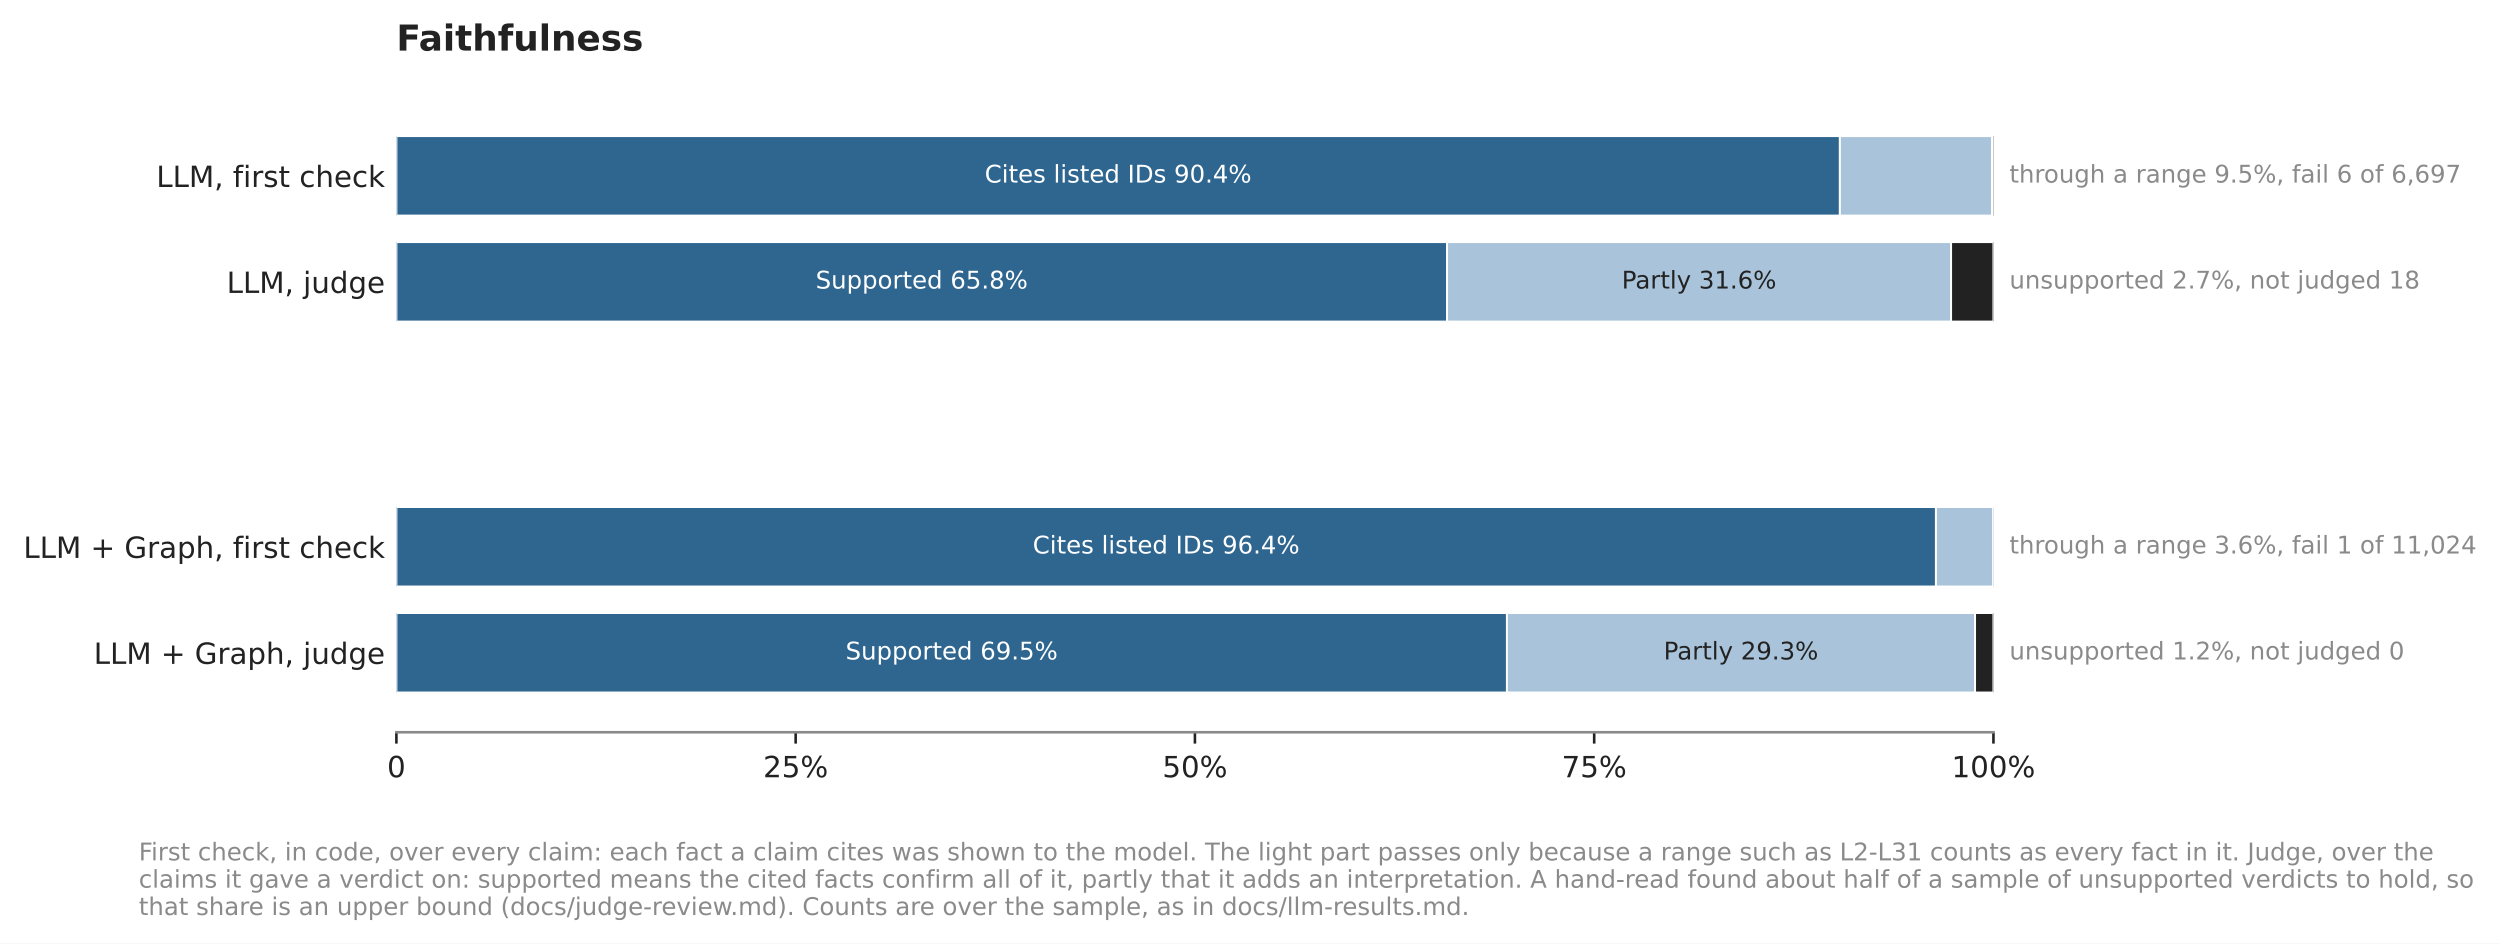
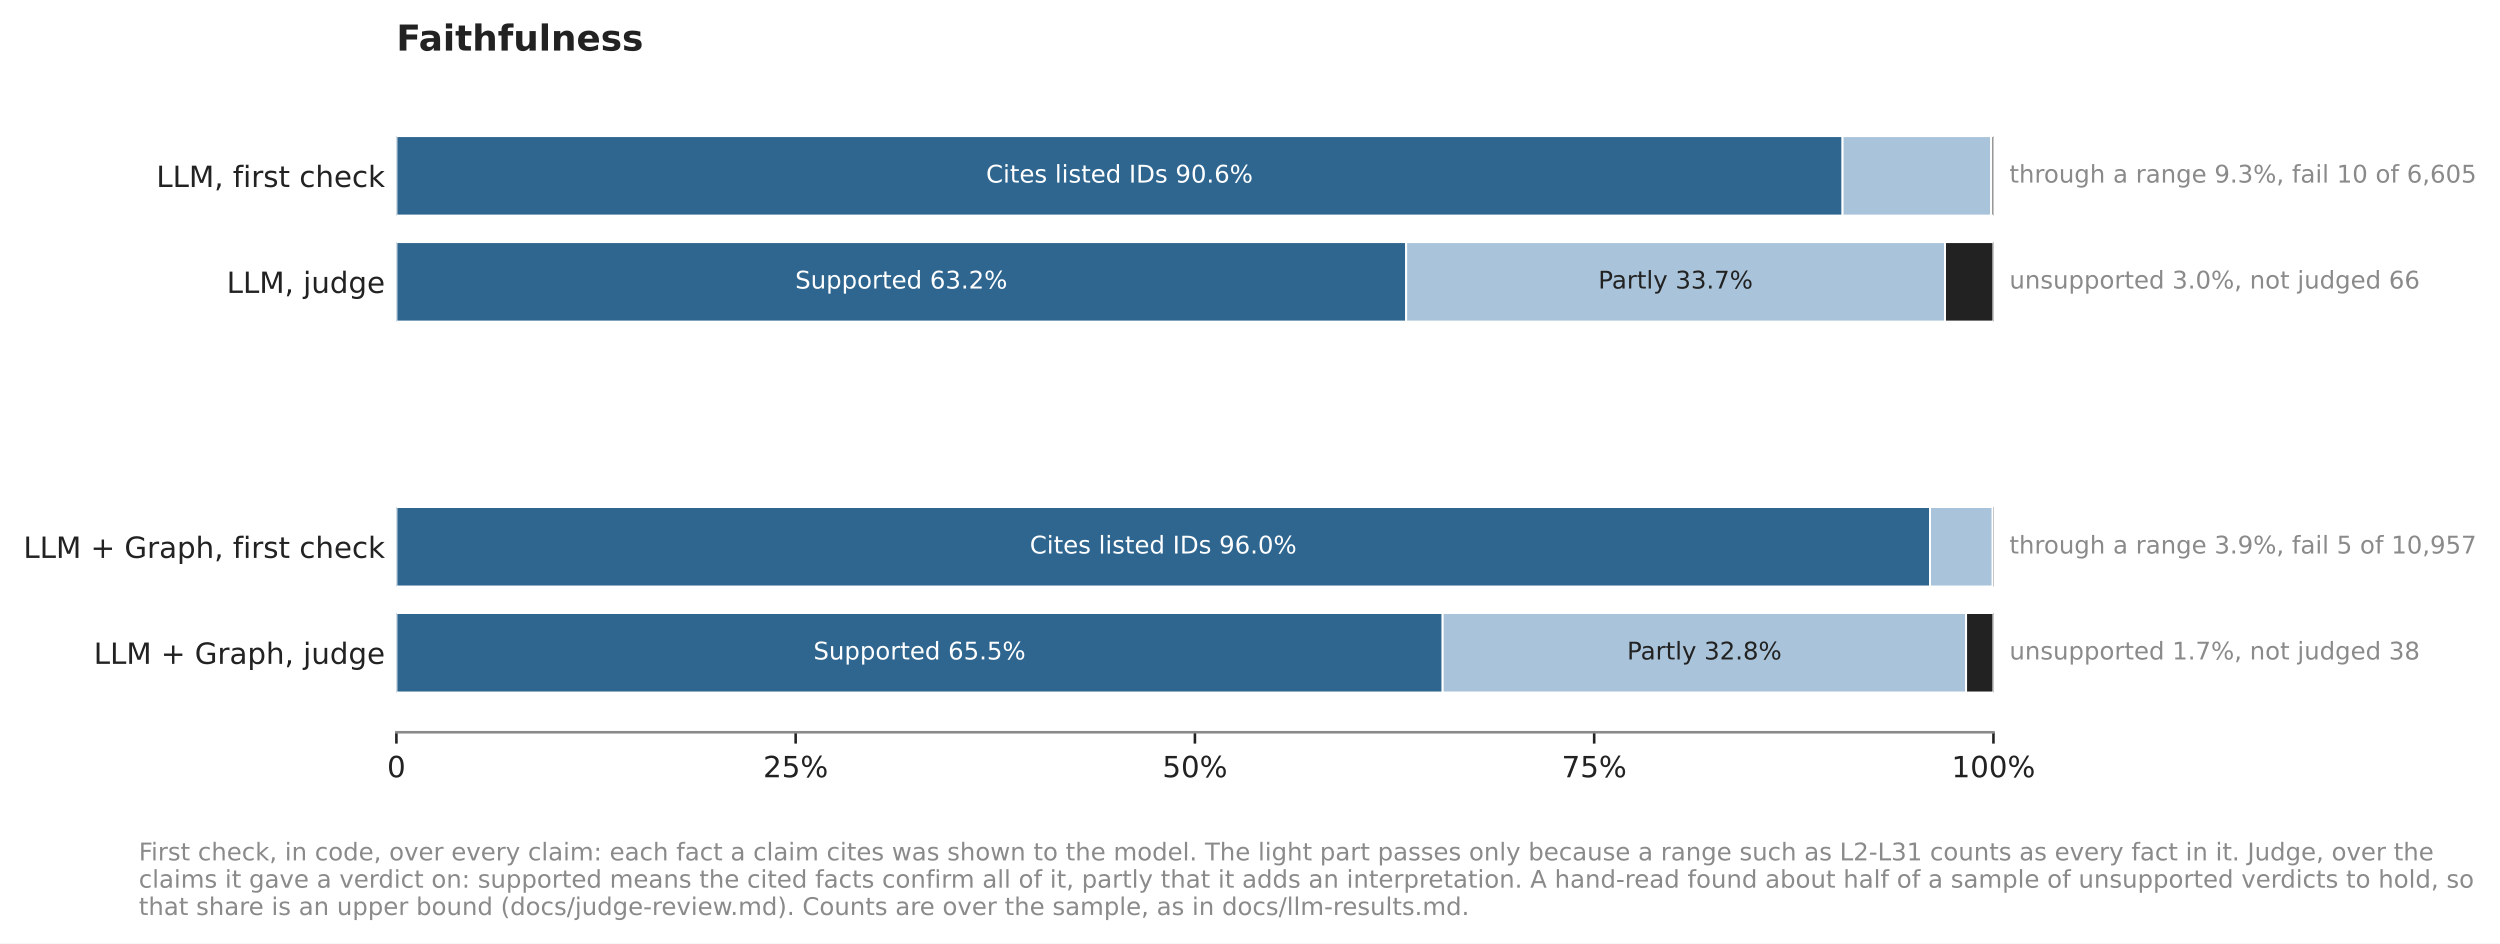
<svg xmlns="http://www.w3.org/2000/svg" xmlns:xlink="http://www.w3.org/1999/xlink" width="768.669pt" height="290.094pt" viewBox="0 0 768.669 290.094" version="1.1">
  <defs>
    <style type="text/css">*{stroke-linejoin: round; stroke-linecap: butt}</style>
  </defs>
  <g id="figure_1">
    <g id="patch_1">
      <path d="M 0 290.094  L 768.669 290.094  L 768.669 0  L 0 0  z " style="fill: #ffffff" />
    </g>
    <g id="axes_1">
      <g id="patch_2">
        <path d="M 121.88 225.142  L 612.92 225.142  L 612.92 25.558  L 121.88 25.558  z " style="fill: #ffffff" />
      </g>
      <g id="patch_3">
-         <path d="M 121.88 66.29  L 565.7 66.29  L 565.7 41.851  L 121.88 41.851  z " clip-path="url(#p49c3b4f8ec)" style="fill: #2f6690; stroke: #ffffff; stroke-width: 0.6; stroke-linejoin: miter" />
+         <path d="M 121.88 66.29  L 566.529 66.29  L 566.529 41.851  L 121.88 41.851  z " clip-path="url(#p49c3b4f8ec)" style="fill: #2f6690; stroke: #ffffff; stroke-width: 0.6; stroke-linejoin: miter" />
      </g>
      <g id="patch_4">
-         <path d="M 565.7 66.29  L 612.48 66.29  L 612.48 41.851  L 565.7 41.851  z " clip-path="url(#p49c3b4f8ec)" style="fill: #a9c4da; stroke: #ffffff; stroke-width: 0.6; stroke-linejoin: miter" />
+         <path d="M 566.529 66.29  L 612.176 66.29  L 612.176 41.851  L 566.529 41.851  z " clip-path="url(#p49c3b4f8ec)" style="fill: #a9c4da; stroke: #ffffff; stroke-width: 0.6; stroke-linejoin: miter" />
      </g>
      <g id="patch_5">
-         <path d="M 612.48 66.29  L 612.92 66.29  L 612.92 41.851  L 612.48 41.851  z " clip-path="url(#p49c3b4f8ec)" style="fill: #222222; stroke: #ffffff; stroke-width: 0.6; stroke-linejoin: miter" />
+         <path d="M 612.176 66.29  L 612.92 66.29  L 612.92 41.851  L 612.176 41.851  z " clip-path="url(#p49c3b4f8ec)" style="fill: #222222; stroke: #ffffff; stroke-width: 0.6; stroke-linejoin: miter" />
      </g>
      <g id="patch_6">
-         <path d="M 121.88 98.875  L 444.922 98.875  L 444.922 74.436  L 121.88 74.436  z " clip-path="url(#p49c3b4f8ec)" style="fill: #2f6690; stroke: #ffffff; stroke-width: 0.6; stroke-linejoin: miter" />
+         <path d="M 121.88 98.875  L 432.343 98.875  L 432.343 74.436  L 121.88 74.436  z " clip-path="url(#p49c3b4f8ec)" style="fill: #2f6690; stroke: #ffffff; stroke-width: 0.6; stroke-linejoin: miter" />
      </g>
      <g id="patch_7">
-         <path d="M 444.922 98.875  L 599.895 98.875  L 599.895 74.436  L 444.922 74.436  z " clip-path="url(#p49c3b4f8ec)" style="fill: #a9c4da; stroke: #ffffff; stroke-width: 0.6; stroke-linejoin: miter" />
+         <path d="M 432.343 98.875  L 598.028 98.875  L 598.028 74.436  L 432.343 74.436  z " clip-path="url(#p49c3b4f8ec)" style="fill: #a9c4da; stroke: #ffffff; stroke-width: 0.6; stroke-linejoin: miter" />
      </g>
      <g id="patch_8">
-         <path d="M 599.895 98.875  L 612.92 98.875  L 612.92 74.436  L 599.895 74.436  z " clip-path="url(#p49c3b4f8ec)" style="fill: #222222; stroke: #ffffff; stroke-width: 0.6; stroke-linejoin: miter" />
+         <path d="M 598.028 98.875  L 612.92 98.875  L 612.92 74.436  L 598.028 74.436  z " clip-path="url(#p49c3b4f8ec)" style="fill: #222222; stroke: #ffffff; stroke-width: 0.6; stroke-linejoin: miter" />
      </g>
      <g id="patch_9">
-         <path d="M 121.88 180.338  L 595.236 180.338  L 595.236 155.899  L 121.88 155.899  z " clip-path="url(#p49c3b4f8ec)" style="fill: #2f6690; stroke: #ffffff; stroke-width: 0.6; stroke-linejoin: miter" />
+         <path d="M 121.88 180.338  L 593.425 180.338  L 593.425 155.899  L 121.88 155.899  z " clip-path="url(#p49c3b4f8ec)" style="fill: #2f6690; stroke: #ffffff; stroke-width: 0.6; stroke-linejoin: miter" />
      </g>
      <g id="patch_10">
-         <path d="M 595.236 180.338  L 612.875 180.338  L 612.875 155.899  L 595.236 155.899  z " clip-path="url(#p49c3b4f8ec)" style="fill: #a9c4da; stroke: #ffffff; stroke-width: 0.6; stroke-linejoin: miter" />
+         <path d="M 593.425 180.338  L 612.695 180.338  L 612.695 155.899  L 593.425 155.899  z " clip-path="url(#p49c3b4f8ec)" style="fill: #a9c4da; stroke: #ffffff; stroke-width: 0.6; stroke-linejoin: miter" />
      </g>
      <g id="patch_11">
-         <path d="M 612.875 180.338  L 612.92 180.338  L 612.92 155.899  L 612.875 155.899  z " clip-path="url(#p49c3b4f8ec)" style="fill: #222222; stroke: #ffffff; stroke-width: 0.6; stroke-linejoin: miter" />
+         <path d="M 612.695 180.338  L 612.92 180.338  L 612.92 155.899  L 612.695 155.899  z " clip-path="url(#p49c3b4f8ec)" style="fill: #222222; stroke: #ffffff; stroke-width: 0.6; stroke-linejoin: miter" />
      </g>
      <g id="patch_12">
-         <path d="M 121.88 212.923  L 463.331 212.923  L 463.331 188.484  L 121.88 188.484  z " clip-path="url(#p49c3b4f8ec)" style="fill: #2f6690; stroke: #ffffff; stroke-width: 0.6; stroke-linejoin: miter" />
+         <path d="M 121.88 212.923  L 443.571 212.923  L 443.571 188.484  L 121.88 188.484  z " clip-path="url(#p49c3b4f8ec)" style="fill: #2f6690; stroke: #ffffff; stroke-width: 0.6; stroke-linejoin: miter" />
      </g>
      <g id="patch_13">
-         <path d="M 463.331 212.923  L 607.262 212.923  L 607.262 188.484  L 463.331 188.484  z " clip-path="url(#p49c3b4f8ec)" style="fill: #a9c4da; stroke: #ffffff; stroke-width: 0.6; stroke-linejoin: miter" />
+         <path d="M 443.571 212.923  L 604.506 212.923  L 604.506 188.484  L 443.571 188.484  z " clip-path="url(#p49c3b4f8ec)" style="fill: #a9c4da; stroke: #ffffff; stroke-width: 0.6; stroke-linejoin: miter" />
      </g>
      <g id="patch_14">
-         <path d="M 607.262 212.923  L 612.92 212.923  L 612.92 188.484  L 607.262 188.484  z " clip-path="url(#p49c3b4f8ec)" style="fill: #222222; stroke: #ffffff; stroke-width: 0.6; stroke-linejoin: miter" />
+         <path d="M 604.506 212.923  L 612.92 212.923  L 612.92 188.484  L 604.506 188.484  z " clip-path="url(#p49c3b4f8ec)" style="fill: #222222; stroke: #ffffff; stroke-width: 0.6; stroke-linejoin: miter" />
      </g>
      <g id="matplotlib.axis_1">
        <g id="xtick_1">
          <g id="line2d_1">
            <defs>
              <path id="m44072edfdf" d="M 0 0  L 0 3.5  " style="stroke: #222222; stroke-width: 0.8" />
            </defs>
            <g>
              <use xlink:href="#m44072edfdf" x="121.88" y="225.142" style="fill: #222222; stroke: #222222; stroke-width: 0.8" />
            </g>
          </g>
          <g id="text_1">
            <text style="font-size: 9px; font-family: 'DejaVu Sans'; text-anchor: middle; fill: #222222" x="121.88" y="238.981" transform="rotate(-0 121.8795 238.9809)">0</text>
          </g>
        </g>
        <g id="xtick_2">
          <g id="line2d_2">
            <g>
              <use xlink:href="#m44072edfdf" x="244.64" y="225.142" style="fill: #222222; stroke: #222222; stroke-width: 0.8" />
            </g>
          </g>
          <g id="text_2">
            <text style="font-size: 9px; font-family: 'DejaVu Sans'; text-anchor: middle; fill: #222222" x="244.64" y="238.981" transform="rotate(-0 244.6395 238.9809)">25%</text>
          </g>
        </g>
        <g id="xtick_3">
          <g id="line2d_3">
            <g>
              <use xlink:href="#m44072edfdf" x="367.4" y="225.142" style="fill: #222222; stroke: #222222; stroke-width: 0.8" />
            </g>
          </g>
          <g id="text_3">
            <text style="font-size: 9px; font-family: 'DejaVu Sans'; text-anchor: middle; fill: #222222" x="367.4" y="238.981" transform="rotate(-0 367.3995 238.9809)">50%</text>
          </g>
        </g>
        <g id="xtick_4">
          <g id="line2d_4">
            <g>
              <use xlink:href="#m44072edfdf" x="490.16" y="225.142" style="fill: #222222; stroke: #222222; stroke-width: 0.8" />
            </g>
          </g>
          <g id="text_4">
            <text style="font-size: 9px; font-family: 'DejaVu Sans'; text-anchor: middle; fill: #222222" x="490.16" y="238.981" transform="rotate(-0 490.1595 238.9809)">75%</text>
          </g>
        </g>
        <g id="xtick_5">
          <g id="line2d_5">
            <g>
              <use xlink:href="#m44072edfdf" x="612.92" y="225.142" style="fill: #222222; stroke: #222222; stroke-width: 0.8" />
            </g>
          </g>
          <g id="text_5">
            <text style="font-size: 9px; font-family: 'DejaVu Sans'; text-anchor: middle; fill: #222222" x="612.92" y="238.981" transform="rotate(-0 612.9195 238.9809)">100%</text>
          </g>
        </g>
      </g>
      <g id="matplotlib.axis_2">
        <g id="ytick_1">
          <g id="line2d_6" />
          <g id="text_6">
            <text style="font-size: 9px; font-family: 'DejaVu Sans'; text-anchor: end; fill: #222222" x="118.38" y="57.49" transform="rotate(-0 118.3795 57.48958)">LLM, first check</text>
          </g>
        </g>
        <g id="ytick_2">
          <g id="line2d_7" />
          <g id="text_7">
            <text style="font-size: 9px; font-family: 'DejaVu Sans'; text-anchor: end; fill: #222222" x="118.38" y="90.075" transform="rotate(-0 118.3795 90.07472)">LLM, judge</text>
          </g>
        </g>
        <g id="ytick_3">
          <g id="line2d_8" />
          <g id="text_8">
            <text style="font-size: 9px; font-family: 'DejaVu Sans'; text-anchor: end; fill: #222222" x="118.38" y="171.538" transform="rotate(-0 118.3795 171.5376)">LLM + Graph, first check</text>
          </g>
        </g>
        <g id="ytick_4">
          <g id="line2d_9" />
          <g id="text_9">
            <text style="font-size: 9px; font-family: 'DejaVu Sans'; text-anchor: end; fill: #222222" x="118.38" y="204.123" transform="rotate(-0 118.3795 204.1227)">LLM + Graph, judge</text>
          </g>
        </g>
      </g>
      <g id="patch_15">
        <path d="M 121.88 225.142  L 612.92 225.142  " style="fill: none; stroke: #8a8a8a; stroke-width: 0.8; stroke-linejoin: miter; stroke-linecap: square" />
      </g>
      <g id="text_10">
-         <text style="font-size: 7.5px; font-family: 'DejaVu Sans'; text-anchor: middle; fill: #ffffff" x="343.79" y="56.14" transform="rotate(-0 343.7897 56.13981)">Cites listed IDs 90.4%</text>
+         <text style="font-size: 7.5px; font-family: 'DejaVu Sans'; text-anchor: middle; fill: #ffffff" x="344.204" y="56.14" transform="rotate(-0 344.2043 56.13981)">Cites listed IDs 90.6%</text>
      </g>
      <g id="text_11">
-         <text style="font-size: 7.5px; font-family: 'DejaVu Sans'; text-anchor: start; fill: #8a8a8a" x="617.83" y="56.14" transform="rotate(-0 617.8299 56.13981)">through a range 9.5%, fail 6 of 6,697</text>
+         <text style="font-size: 7.5px; font-family: 'DejaVu Sans'; text-anchor: start; fill: #8a8a8a" x="617.83" y="56.14" transform="rotate(-0 617.8299 56.13981)">through a range 9.3%, fail 10 of 6,605</text>
      </g>
      <g id="text_12">
-         <text style="font-size: 7.5px; font-family: 'DejaVu Sans'; text-anchor: middle; fill: #ffffff" x="283.401" y="88.725" transform="rotate(-0 283.401 88.72495)">Supported 65.8%</text>
+         <text style="font-size: 7.5px; font-family: 'DejaVu Sans'; text-anchor: middle; fill: #ffffff" x="277.111" y="88.725" transform="rotate(-0 277.111 88.72495)">Supported 63.2%</text>
      </g>
      <g id="text_13">
-         <text style="font-size: 7.5px; font-family: 'DejaVu Sans'; text-anchor: middle; fill: #222222" x="522.409" y="88.725" transform="rotate(-0 522.4086 88.72495)">Partly 31.6%</text>
+         <text style="font-size: 7.5px; font-family: 'DejaVu Sans'; text-anchor: middle; fill: #222222" x="515.185" y="88.725" transform="rotate(-0 515.1853 88.72495)">Partly 33.7%</text>
      </g>
      <g id="text_14">
-         <text style="font-size: 7.5px; font-family: 'DejaVu Sans'; text-anchor: start; fill: #8a8a8a" x="617.83" y="88.725" transform="rotate(-0 617.8299 88.72495)">unsupported 2.7%, not judged 18</text>
+         <text style="font-size: 7.5px; font-family: 'DejaVu Sans'; text-anchor: start; fill: #8a8a8a" x="617.83" y="88.725" transform="rotate(-0 617.8299 88.72495)">unsupported 3.0%, not judged 66</text>
      </g>
      <g id="text_15">
-         <text style="font-size: 7.5px; font-family: 'DejaVu Sans'; text-anchor: middle; fill: #ffffff" x="358.558" y="170.188" transform="rotate(-0 358.5578 170.1878)">Cites listed IDs 96.4%</text>
+         <text style="font-size: 7.5px; font-family: 'DejaVu Sans'; text-anchor: middle; fill: #ffffff" x="357.652" y="170.188" transform="rotate(-0 357.6522 170.1878)">Cites listed IDs 96.0%</text>
      </g>
      <g id="text_16">
-         <text style="font-size: 7.5px; font-family: 'DejaVu Sans'; text-anchor: start; fill: #8a8a8a" x="617.83" y="170.188" transform="rotate(-0 617.8299 170.1878)">through a range 3.6%, fail 1 of 11,024</text>
+         <text style="font-size: 7.5px; font-family: 'DejaVu Sans'; text-anchor: start; fill: #8a8a8a" x="617.83" y="170.188" transform="rotate(-0 617.8299 170.1878)">through a range 3.9%, fail 5 of 10,957</text>
      </g>
      <g id="text_17">
-         <text style="font-size: 7.5px; font-family: 'DejaVu Sans'; text-anchor: middle; fill: #ffffff" x="292.605" y="202.773" transform="rotate(-0 292.6054 202.773)">Supported 69.5%</text>
+         <text style="font-size: 7.5px; font-family: 'DejaVu Sans'; text-anchor: middle; fill: #ffffff" x="282.725" y="202.773" transform="rotate(-0 282.7251 202.773)">Supported 65.5%</text>
      </g>
      <g id="text_18">
-         <text style="font-size: 7.5px; font-family: 'DejaVu Sans'; text-anchor: middle; fill: #222222" x="535.297" y="202.773" transform="rotate(-0 535.2966 202.773)">Partly 29.3%</text>
+         <text style="font-size: 7.5px; font-family: 'DejaVu Sans'; text-anchor: middle; fill: #222222" x="524.038" y="202.773" transform="rotate(-0 524.0383 202.773)">Partly 32.8%</text>
      </g>
      <g id="text_19">
-         <text style="font-size: 7.5px; font-family: 'DejaVu Sans'; text-anchor: start; fill: #8a8a8a" x="617.83" y="202.773" transform="rotate(-0 617.8299 202.773)">unsupported 1.2%, not judged 0</text>
+         <text style="font-size: 7.5px; font-family: 'DejaVu Sans'; text-anchor: start; fill: #8a8a8a" x="617.83" y="202.773" transform="rotate(-0 617.8299 202.773)">unsupported 1.7%, not judged 38</text>
      </g>
      <g id="text_20">
        <text style="font-weight: 700; font-size: 11px; font-family: 'DejaVu Sans'; text-anchor: start; fill: #222222" x="121.88" y="15.558" transform="rotate(-0 121.8795 15.55828)">Faithfulness</text>
      </g>
    </g>
    <g id="text_21">
      <text style="font-size: 7.5px; font-family: 'DejaVu Sans'; fill: #8a8a8a" transform="translate(42.67953 264.5371)">First check, in code, over every claim: each fact a claim cites was shown to the model. The light part passes only because a range such as L2-L31 counts as every fact in it. Judge, over the</text>
      <text style="font-size: 7.5px; font-family: 'DejaVu Sans'; fill: #8a8a8a" transform="translate(42.67953 272.9355)">claims it gave a verdict on: supported means the cited facts confirm all of it, partly that it adds an interpretation. A hand-read found about half of a sample of unsupported verdicts to hold, so</text>
      <text style="font-size: 7.5px; font-family: 'DejaVu Sans'; fill: #8a8a8a" transform="translate(42.67953 281.3338)">that share is an upper bound (docs/judge-review.md). Counts are over the sample, as in docs/llm-results.md.</text>
    </g>
  </g>
  <defs>
    <clipPath id="p49c3b4f8ec">
      <rect x="121.88" y="25.558" width="491.04" height="199.584" />
    </clipPath>
  </defs>
</svg>
